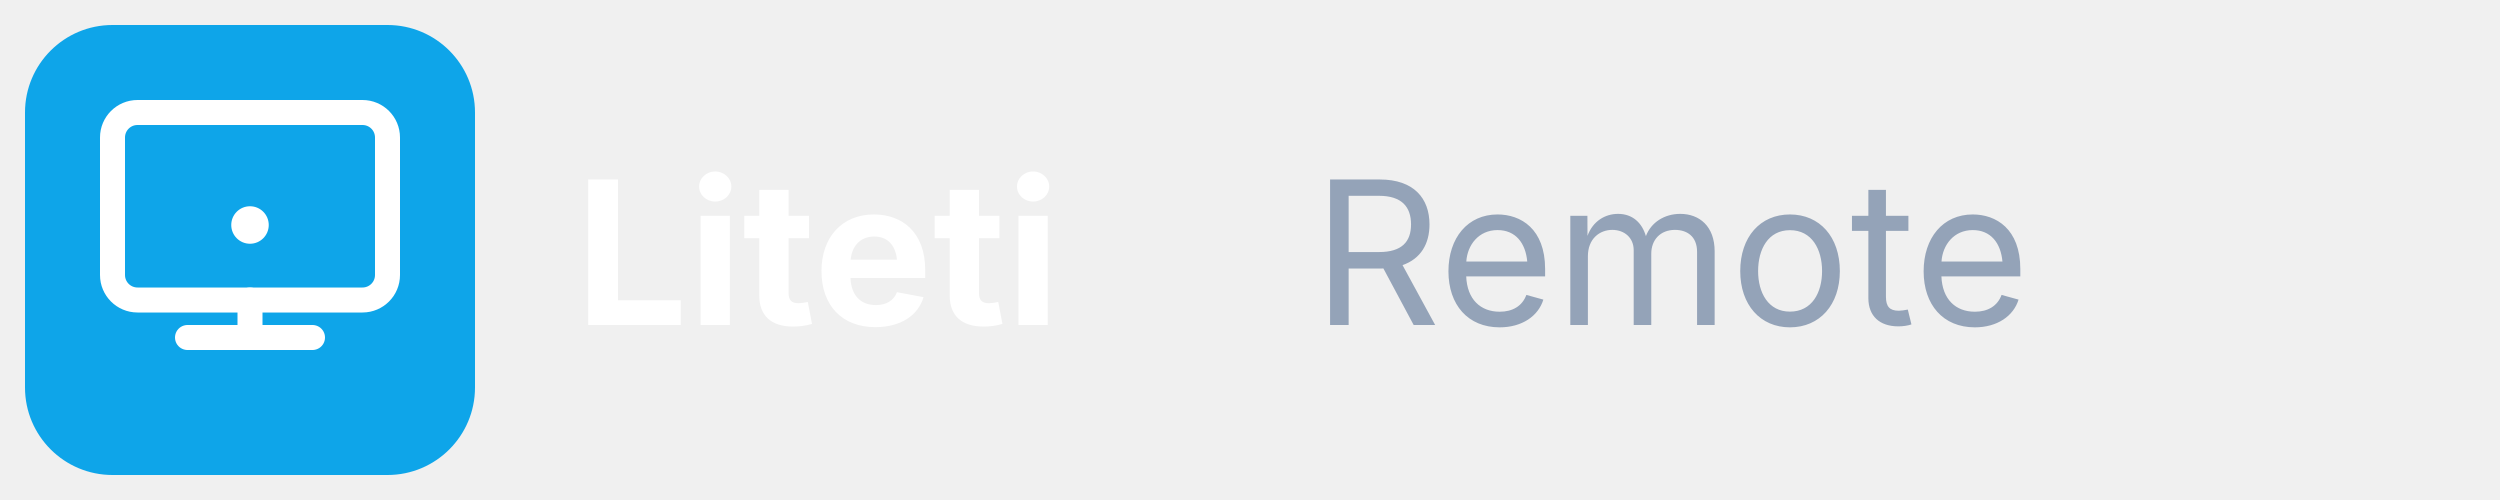
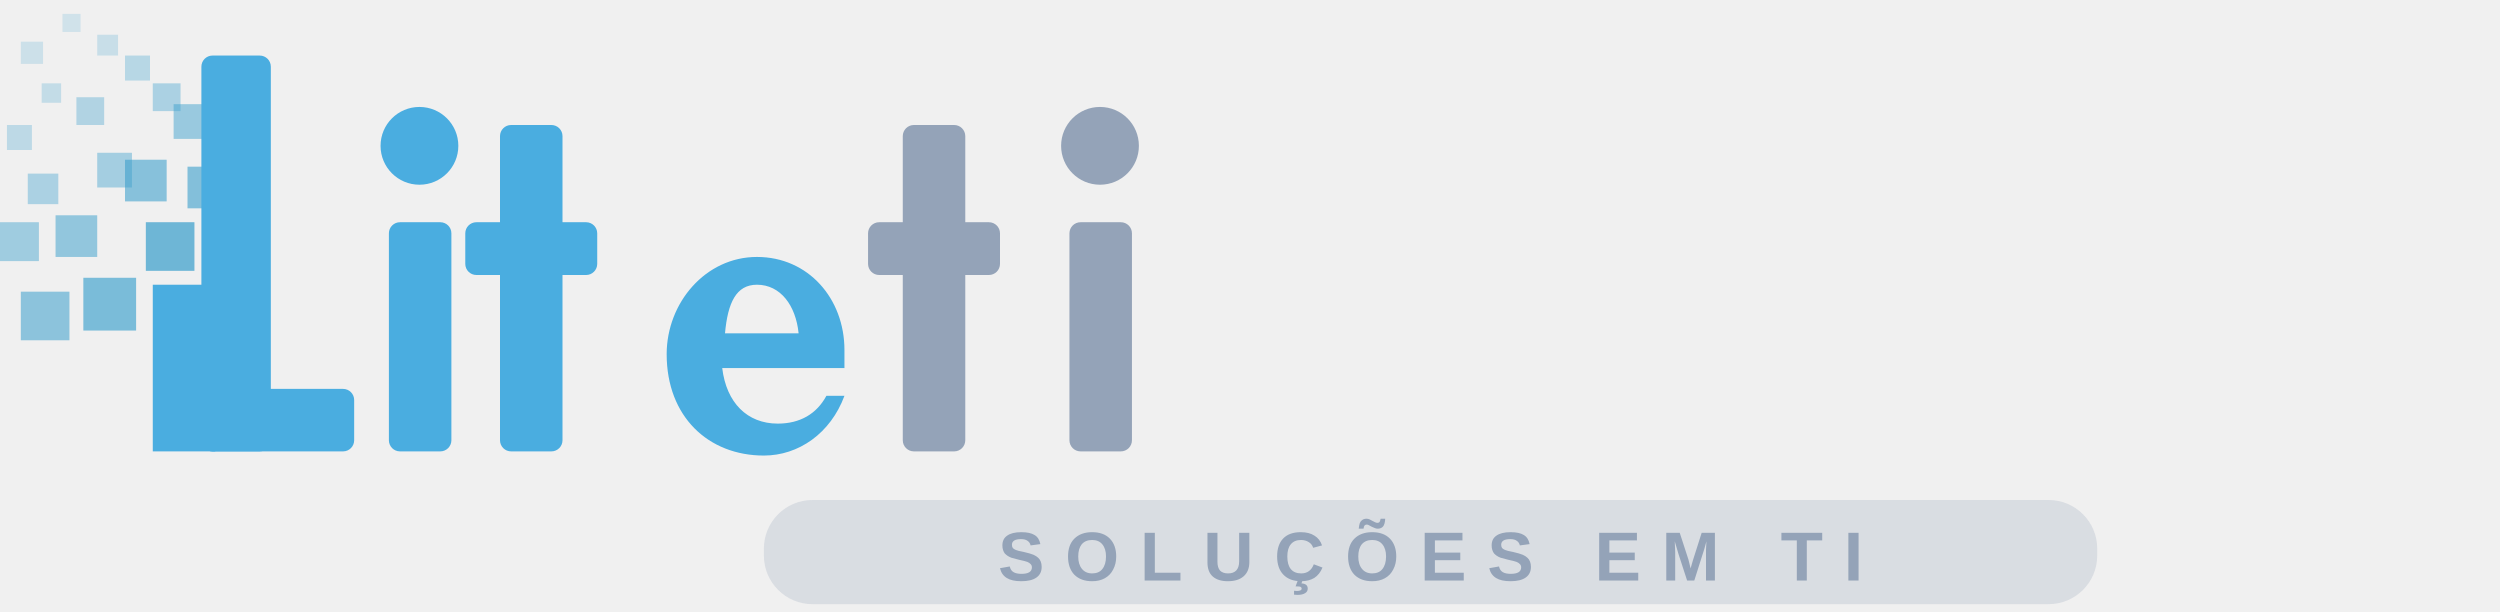
- <svg xmlns="http://www.w3.org/2000/svg" viewBox="0 0 400 80">
-   <rect x="4" y="4" width="72" height="72" rx="14" fill="#0ea5e9" />
-   <rect x="18" y="18" width="44" height="30" rx="4" fill="none" stroke="white" stroke-width="4" />
-   <line x1="40" y1="48" x2="40" y2="54" stroke="white" stroke-width="4" stroke-linecap="round" />
-   <line x1="30" y1="54" x2="50" y2="54" stroke="white" stroke-width="4" stroke-linecap="round" />
-   <circle cx="40" cy="36" r="3" fill="white" />
-   <text x="92" y="52" font-family="Inter, system-ui, sans-serif" font-size="32" font-weight="700" fill="white">Liteti</text>
-   <text x="210" y="52" font-family="Inter, system-ui, sans-serif" font-size="32" font-weight="400" fill="#94a3b8">Remote</text>
+ <svg xmlns="http://www.w3.org/2000/svg" width="180" height="44" viewBox="0 0 180 44" fill="none">
+   <rect x="1.5" y="3" width="1.6" height="1.6" fill="#3B9FCC" opacity="0.2" />
+   <rect x="4.5" y="1" width="1.3" height="1.3" fill="#3B9FCC" opacity="0.18" />
+   <rect x="3" y="6" width="1.4" height="1.4" fill="#3B9FCC" opacity="0.25" />
+   <rect x="7" y="2.5" width="1.5" height="1.5" fill="#3B9FCC" opacity="0.22" />
+   <rect x="0.5" y="9" width="1.8" height="1.8" fill="#3B9FCC" opacity="0.28" />
+   <rect x="5.5" y="7" width="2" height="2" fill="#3B9FCC" opacity="0.35" />
+   <rect x="9" y="4" width="1.8" height="1.8" fill="#3B9FCC" opacity="0.32" />
+   <rect x="2" y="12.5" width="2.2" height="2.2" fill="#3B9FCC" opacity="0.38" />
+   <rect x="7" y="11" width="2.5" height="2.5" fill="#3B9FCC" opacity="0.42" />
+   <rect x="11" y="6" width="2" height="2" fill="#3B9FCC" opacity="0.38" />
+   <rect x="0" y="16" width="2.8" height="2.8" fill="#3B9FCC" opacity="0.45" />
+   <rect x="4" y="15.5" width="3" height="3" fill="#3B9FCC" opacity="0.52" />
+   <rect x="9" y="11.5" width="3" height="3" fill="#3B9FCC" opacity="0.58" />
+   <rect x="12.5" y="7.5" width="2.5" height="2.5" fill="#3B9FCC" opacity="0.48" />
+   <rect x="1.5" y="21" width="3.5" height="3.5" fill="#3B9FCC" opacity="0.55" />
+   <rect x="6" y="20" width="3.8" height="3.8" fill="#3B9FCC" opacity="0.65" />
+   <rect x="10.5" y="16" width="3.5" height="3.5" fill="#3B9FCC" opacity="0.72" />
+   <rect x="13.5" y="12" width="3" height="3" fill="#3B9FCC" opacity="0.6" />
+   <rect x="11" y="20.5" width="4.5" height="12" fill="#4AADE0" />
+   <rect x="14.5" y="4" width="5" height="28.5" rx="0.8" fill="#4AADE0" />
+   <rect x="14.5" y="28" width="11" height="4.5" rx="0.8" fill="#4AADE0" />
+   <rect x="28" y="16" width="4.5" height="16.5" rx="0.8" fill="#4AADE0" />
+   <circle cx="30.2" cy="10.5" r="2.8" fill="#4AADE0" />
+   <rect x="36" y="9" width="4.5" height="23.5" rx="0.8" fill="#4AADE0" />
+   <rect x="33.5" y="16" width="9.5" height="3.8" rx="0.8" fill="#4AADE0" />
+   <path d="M48 25.5C48 21.8 50.8 18.5 54.5 18.5C58.2 18.5 60.8 21.5 60.8 25.2V26.5H52C52.3 29 53.8 30.5 56 30.5C57.6 30.5 58.8 29.8 59.5 28.5H60.8C59.8 31.2 57.5 32.8 55 32.8C51 32.8 48 30 48 25.5ZM52.2 24H57.5C57.3 22 56.2 20.5 54.5 20.5C53 20.5 52.4 21.8 52.2 24Z" fill="#4AADE0" />
+   <rect x="65" y="9" width="4.5" height="23.5" rx="0.8" fill="#94A3B8" />
+   <rect x="62.5" y="16" width="9.5" height="3.8" rx="0.8" fill="#94A3B8" />
+   <rect x="77" y="16" width="4.5" height="16.5" rx="0.8" fill="#94A3B8" />
+   <circle cx="79.2" cy="10.5" r="2.8" fill="#94A3B8" />
+   <rect x="55" y="36" width="96" height="7.5" rx="3.5" fill="#94A3B8" opacity="0.25" />
+   <text x="103" y="41.8" font-family="system-ui, -apple-system, Arial, sans-serif" font-size="5" font-weight="700" fill="#94A3B8" text-anchor="middle" letter-spacing="1.5">SOLUÇÕES EM TI</text>
</svg>
